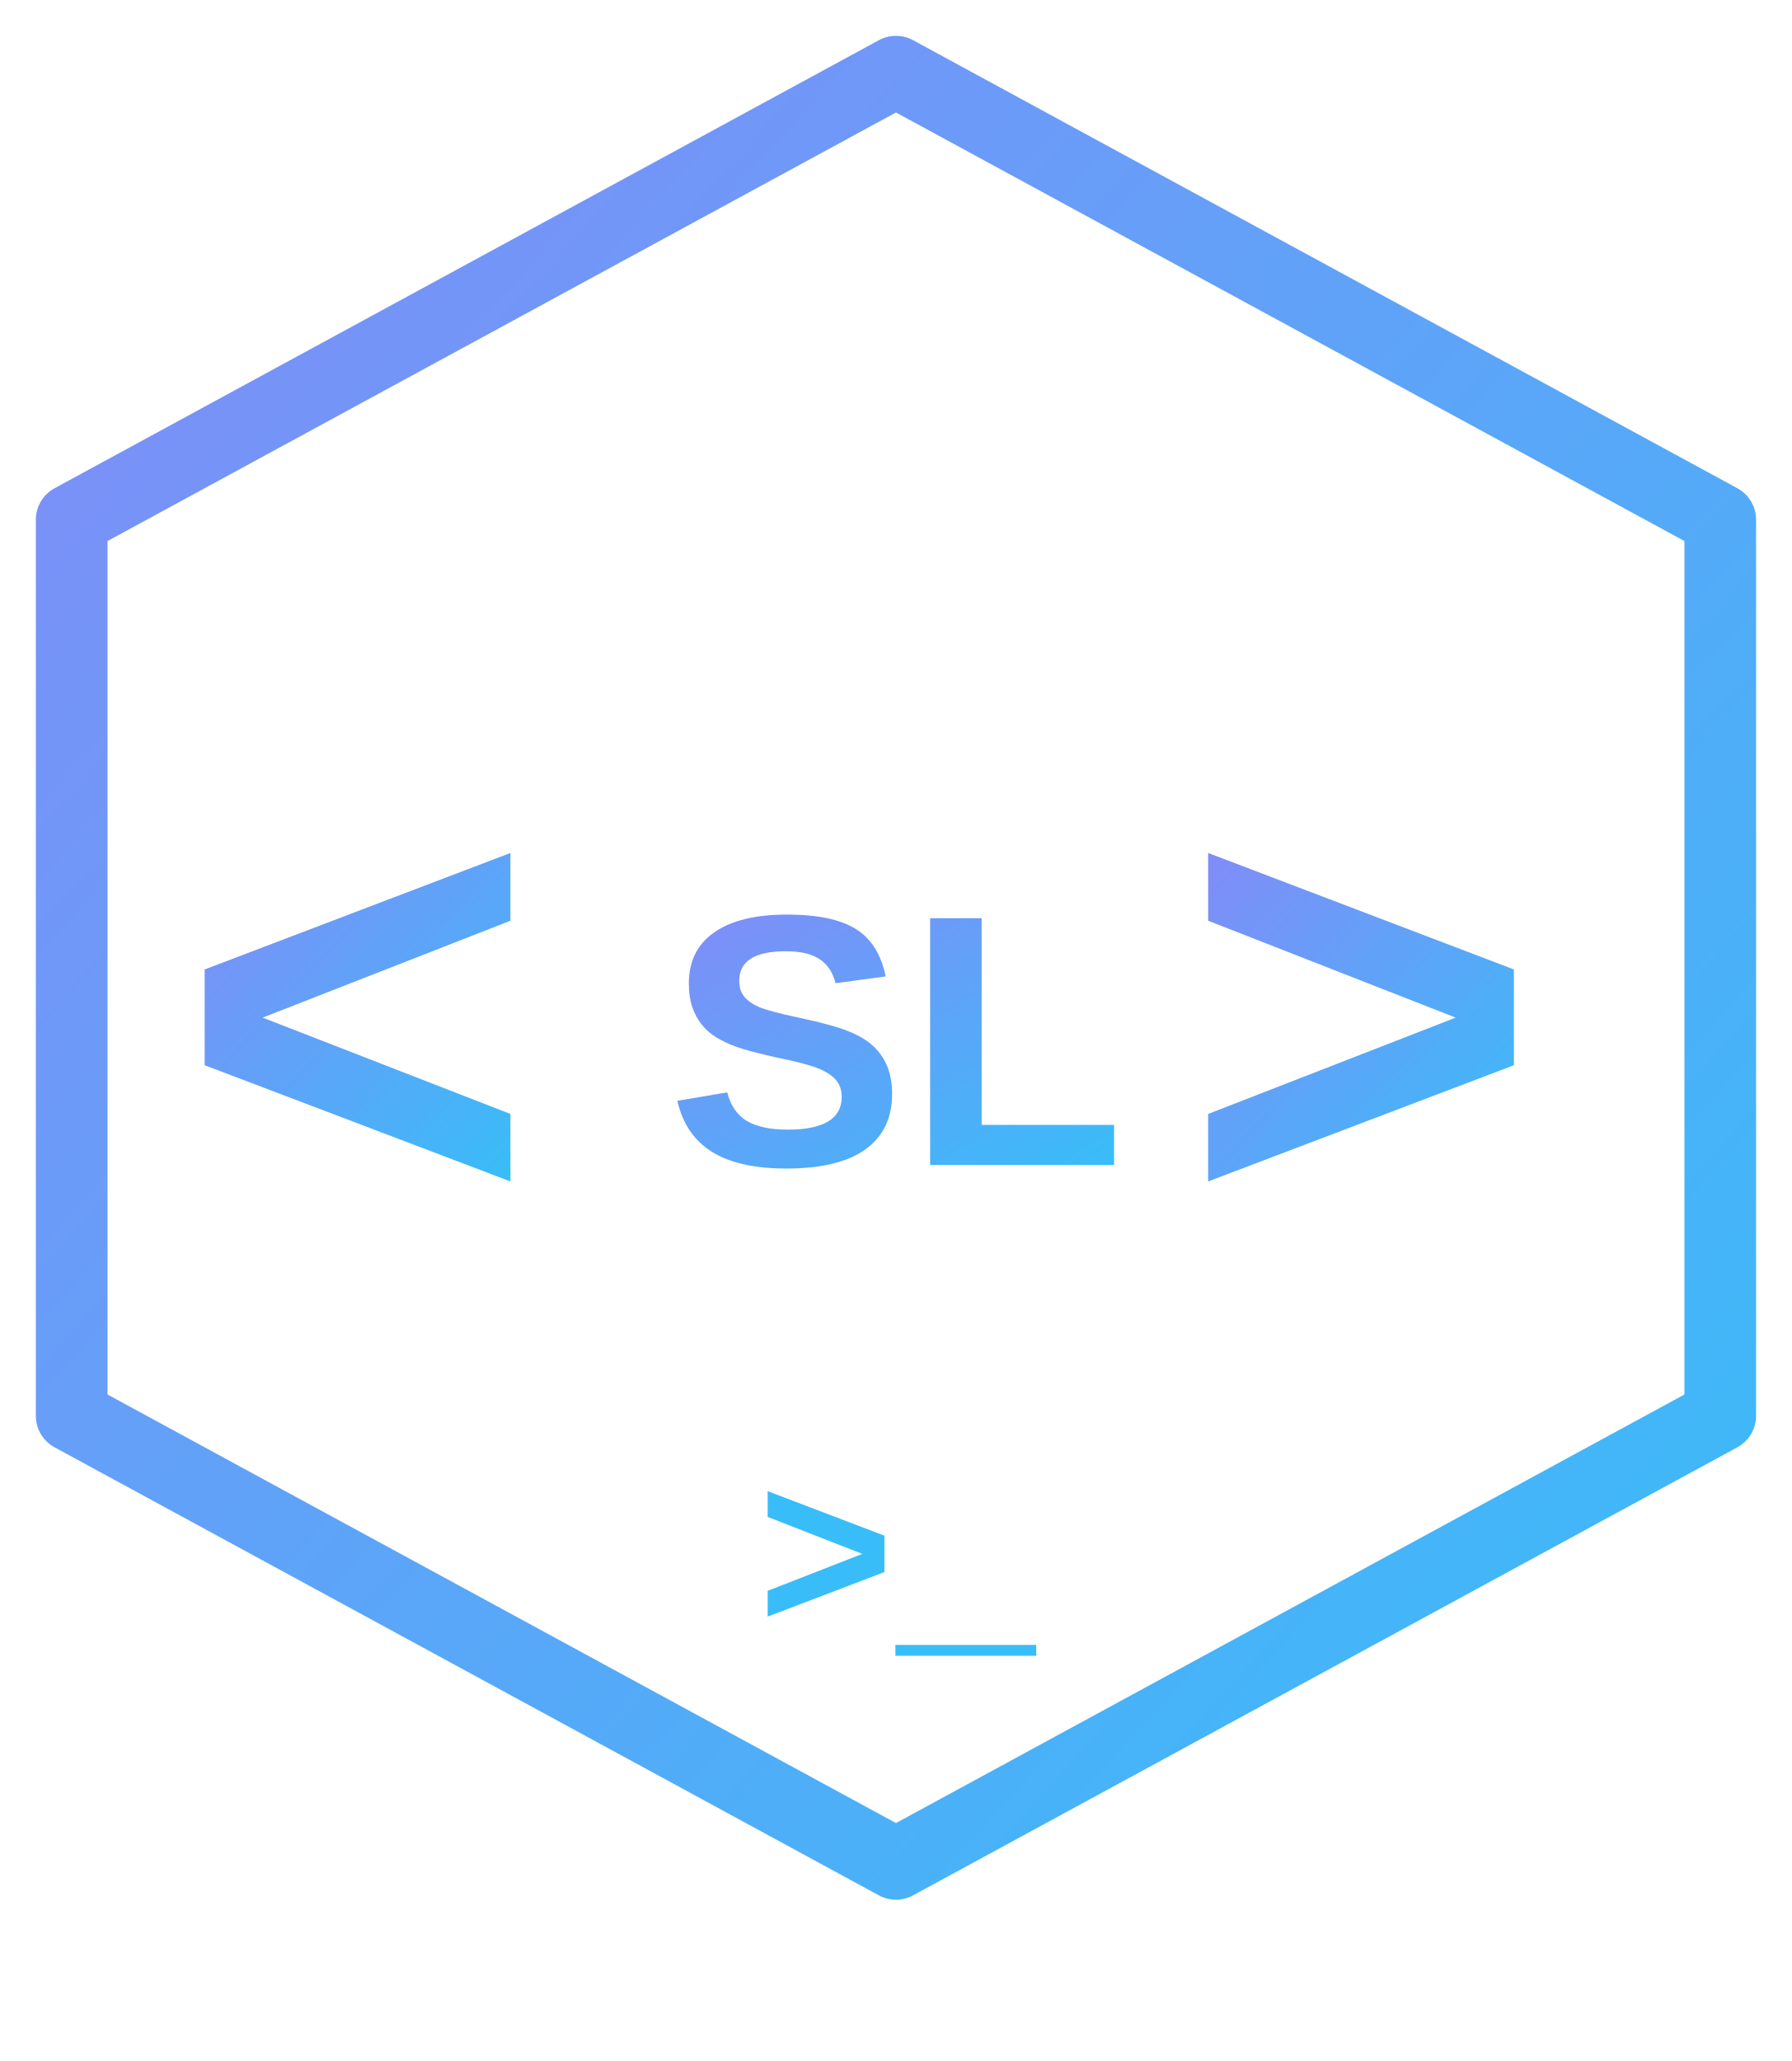
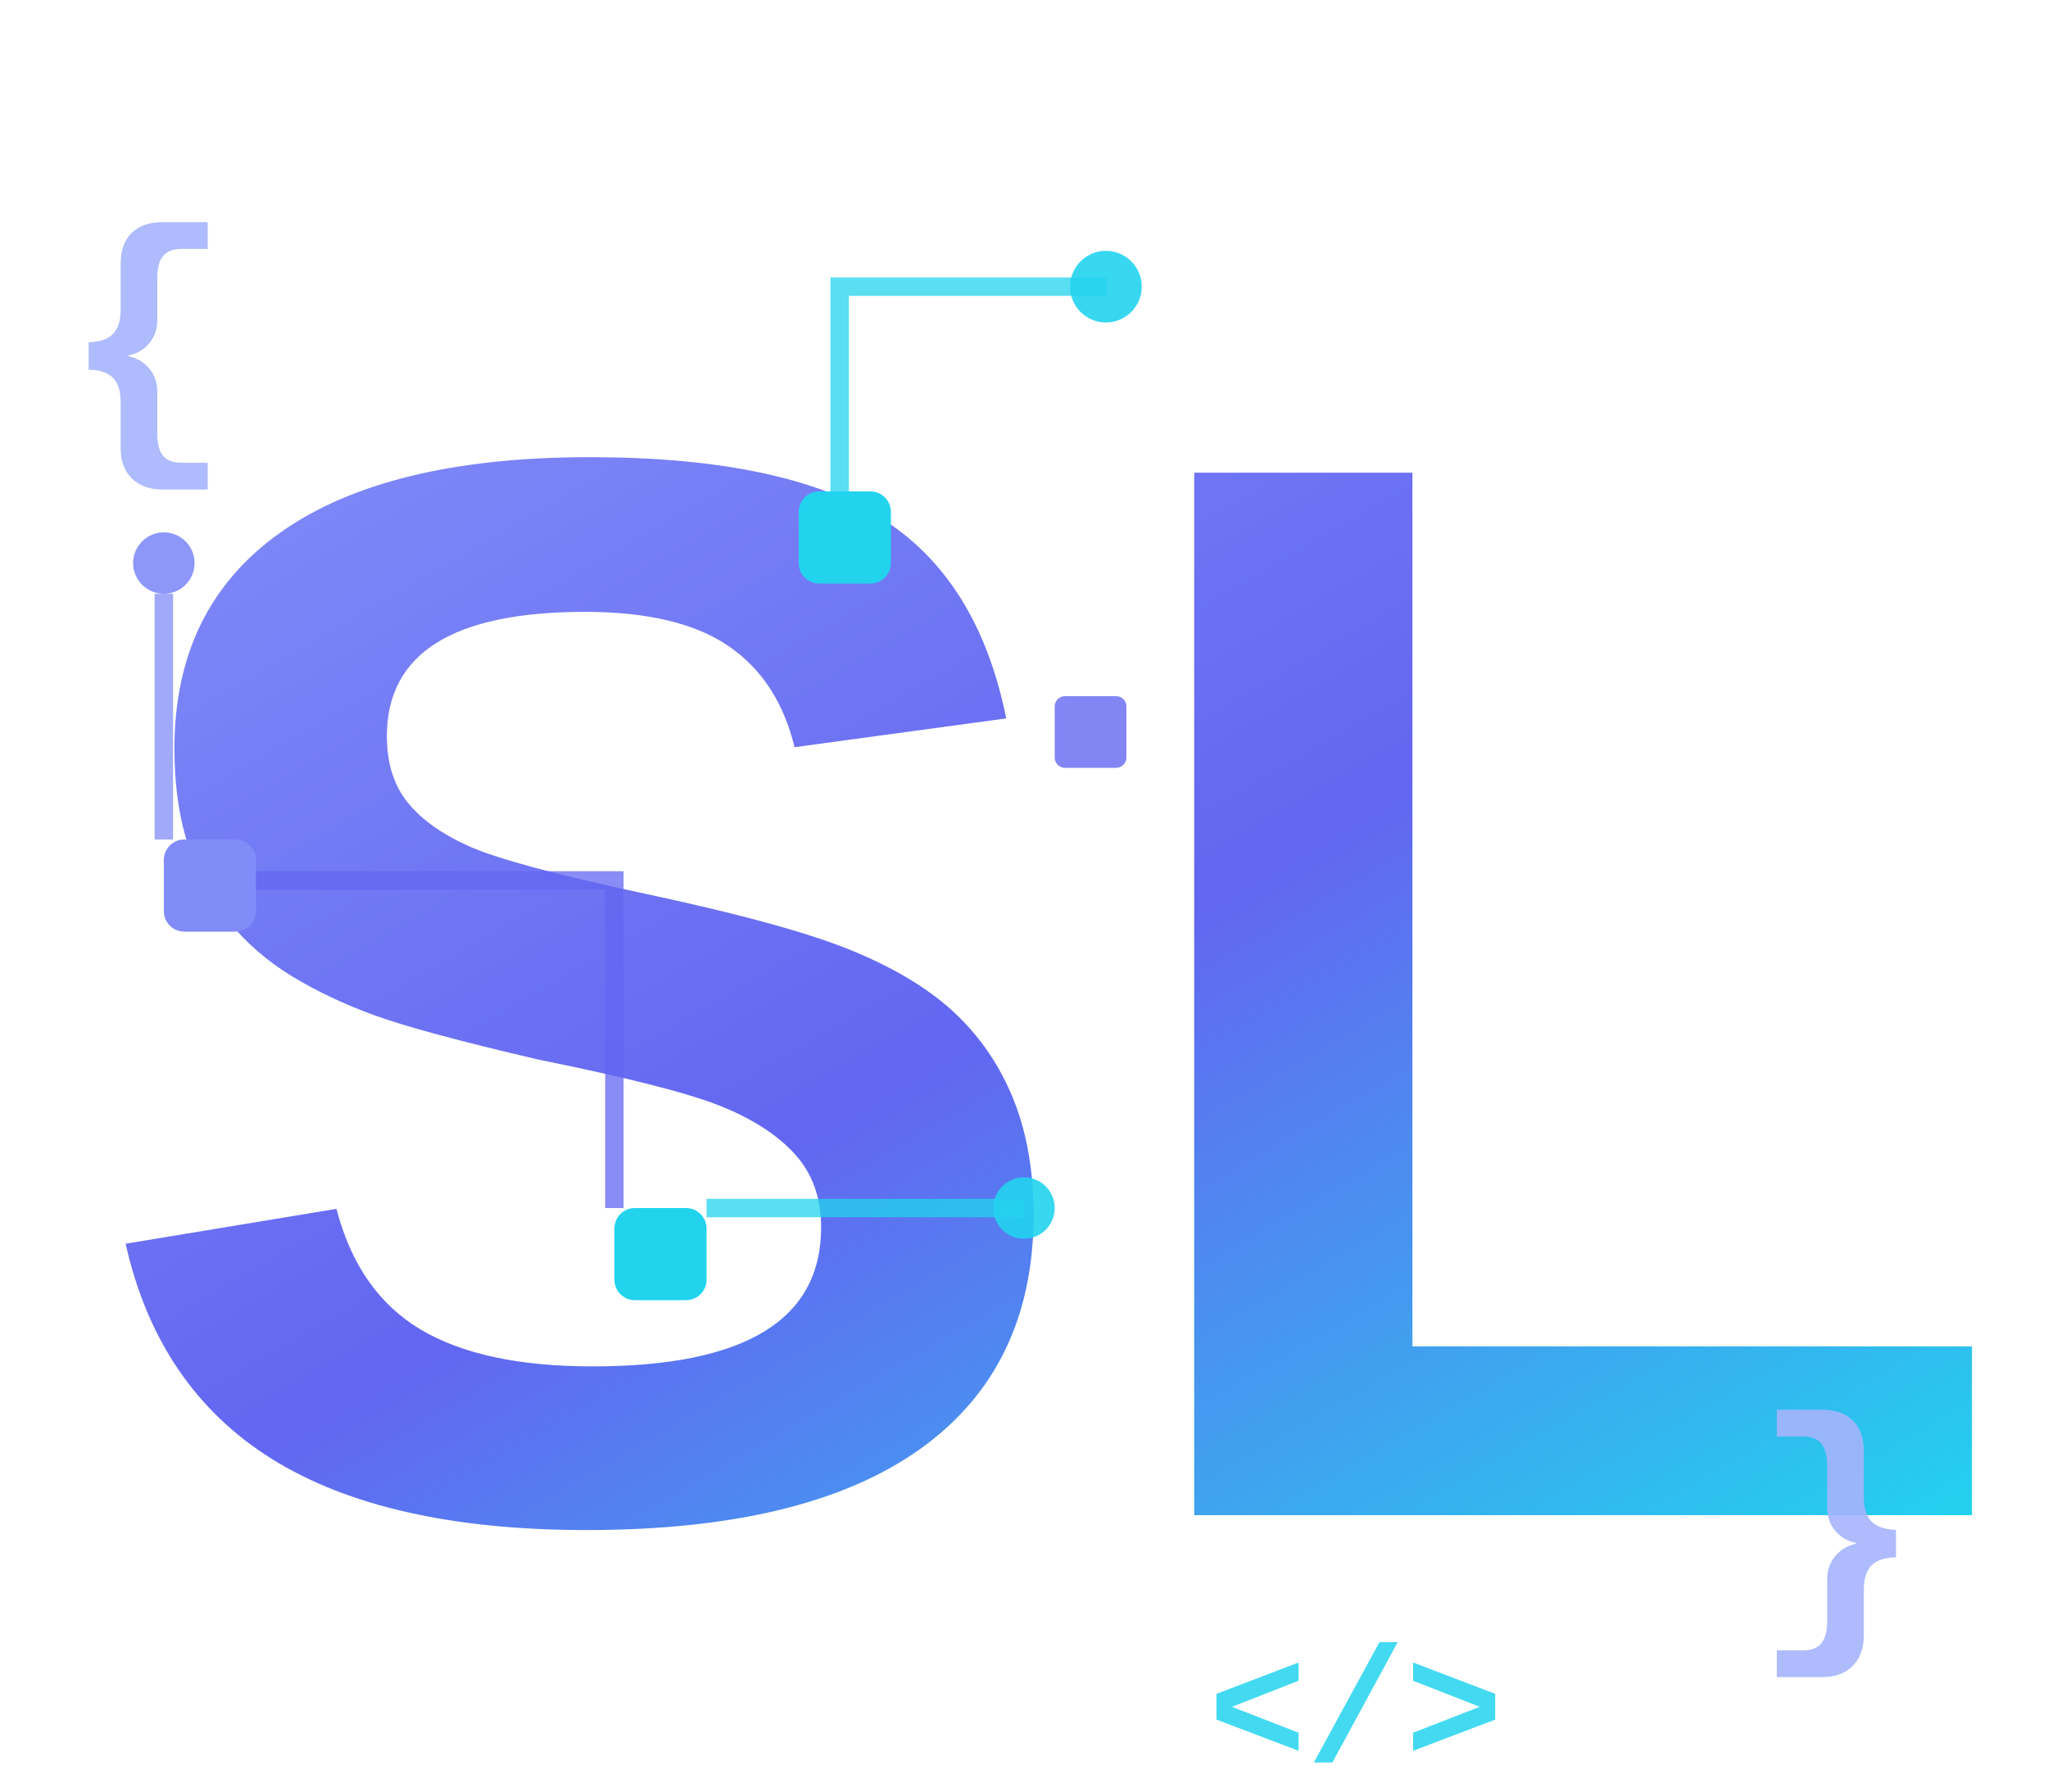
- <svg xmlns="http://www.w3.org/2000/svg" viewBox="0 0 100 115">
+ <svg xmlns="http://www.w3.org/2000/svg" viewBox="0 0 200 175">
  <defs>
    <linearGradient id="grad" x1="0%" y1="0%" x2="100%" y2="100%">
      <stop offset="0%" stop-color="#818cf8" />
-       <stop offset="100%" stop-color="#38bdf8" />
+       <stop offset="50%" stop-color="#6366f1" />
+       <stop offset="100%" stop-color="#22d3ee" />
+     </linearGradient>
+     <linearGradient id="gradAcc" x1="100%" y1="0%" x2="0%" y2="100%">
+       <stop offset="0%" stop-color="#22d3ee" />
+       <stop offset="100%" stop-color="#818cf8" />
    </linearGradient>
  </defs>
-   <polygon points="50,4 96,29 96,79 50,104 4,79 4,29" fill="none" stroke="url(#grad)" stroke-width="4" stroke-linejoin="round" />
-   <text x="10" y="68" font-family="'Arial Black', Arial, sans-serif" font-weight="900" font-size="34" fill="url(#grad)">&lt;</text>
-   <text x="66" y="68" font-family="'Arial Black', Arial, sans-serif" font-weight="900" font-size="34" fill="url(#grad)">&gt;</text>
-   <text x="50" y="65" font-family="'Arial Black', Arial, sans-serif" font-weight="900" font-size="20" fill="url(#grad)" text-anchor="middle">SL</text>
-   <text x="50" y="91" font-family="'Courier New', monospace" font-weight="700" font-size="13" fill="#38bdf8" text-anchor="middle">&gt;_</text>
+   <text x="8" y="148" font-family="'Arial Black', Impact, Arial, sans-serif" font-weight="900" font-size="148" fill="url(#grad)">SL</text>
+   <text x="6" y="42" font-family="'Courier New', Courier, monospace" font-weight="700" font-size="28" fill="#a5b4fc" opacity="0.9">{</text>
+   <text x="171" y="158" font-family="'Courier New', Courier, monospace" font-weight="700" font-size="28" fill="#a5b4fc" opacity="0.9">}</text>
+   <text x="118" y="172" font-family="'Courier New', Courier, monospace" font-weight="700" font-size="16" fill="#22d3ee" opacity="0.85">&lt;/&gt;</text>
+   <rect x="78" y="48" width="9" height="9" rx="2" fill="#22d3ee" />
+   <rect x="16" y="82" width="9" height="9" rx="2" fill="#818cf8" />
+   <rect x="60" y="118" width="9" height="9" rx="2" fill="#22d3ee" />
+   <rect x="103" y="68" width="7" height="7" rx="1" fill="#6366f1" opacity="0.8" />
+   <polyline points="82,48 82,28 108,28" stroke="#22d3ee" stroke-width="1.8" fill="none" opacity="0.75" />
+   <line x1="16" y1="82" x2="16" y2="58" stroke="#818cf8" stroke-width="1.8" opacity="0.75" />
+   <polyline points="25,86 60,86 60,118" stroke="#6366f1" stroke-width="1.8" fill="none" opacity="0.75" />
+   <line x1="69" y1="118" x2="100" y2="118" stroke="#22d3ee" stroke-width="1.8" opacity="0.75" />
+   <circle cx="108" cy="28" r="3.5" fill="#22d3ee" opacity="0.9" />
+   <circle cx="16" cy="55" r="3" fill="#818cf8" opacity="0.9" />
+   <circle cx="100" cy="118" r="3" fill="#22d3ee" opacity="0.9" />
</svg>
